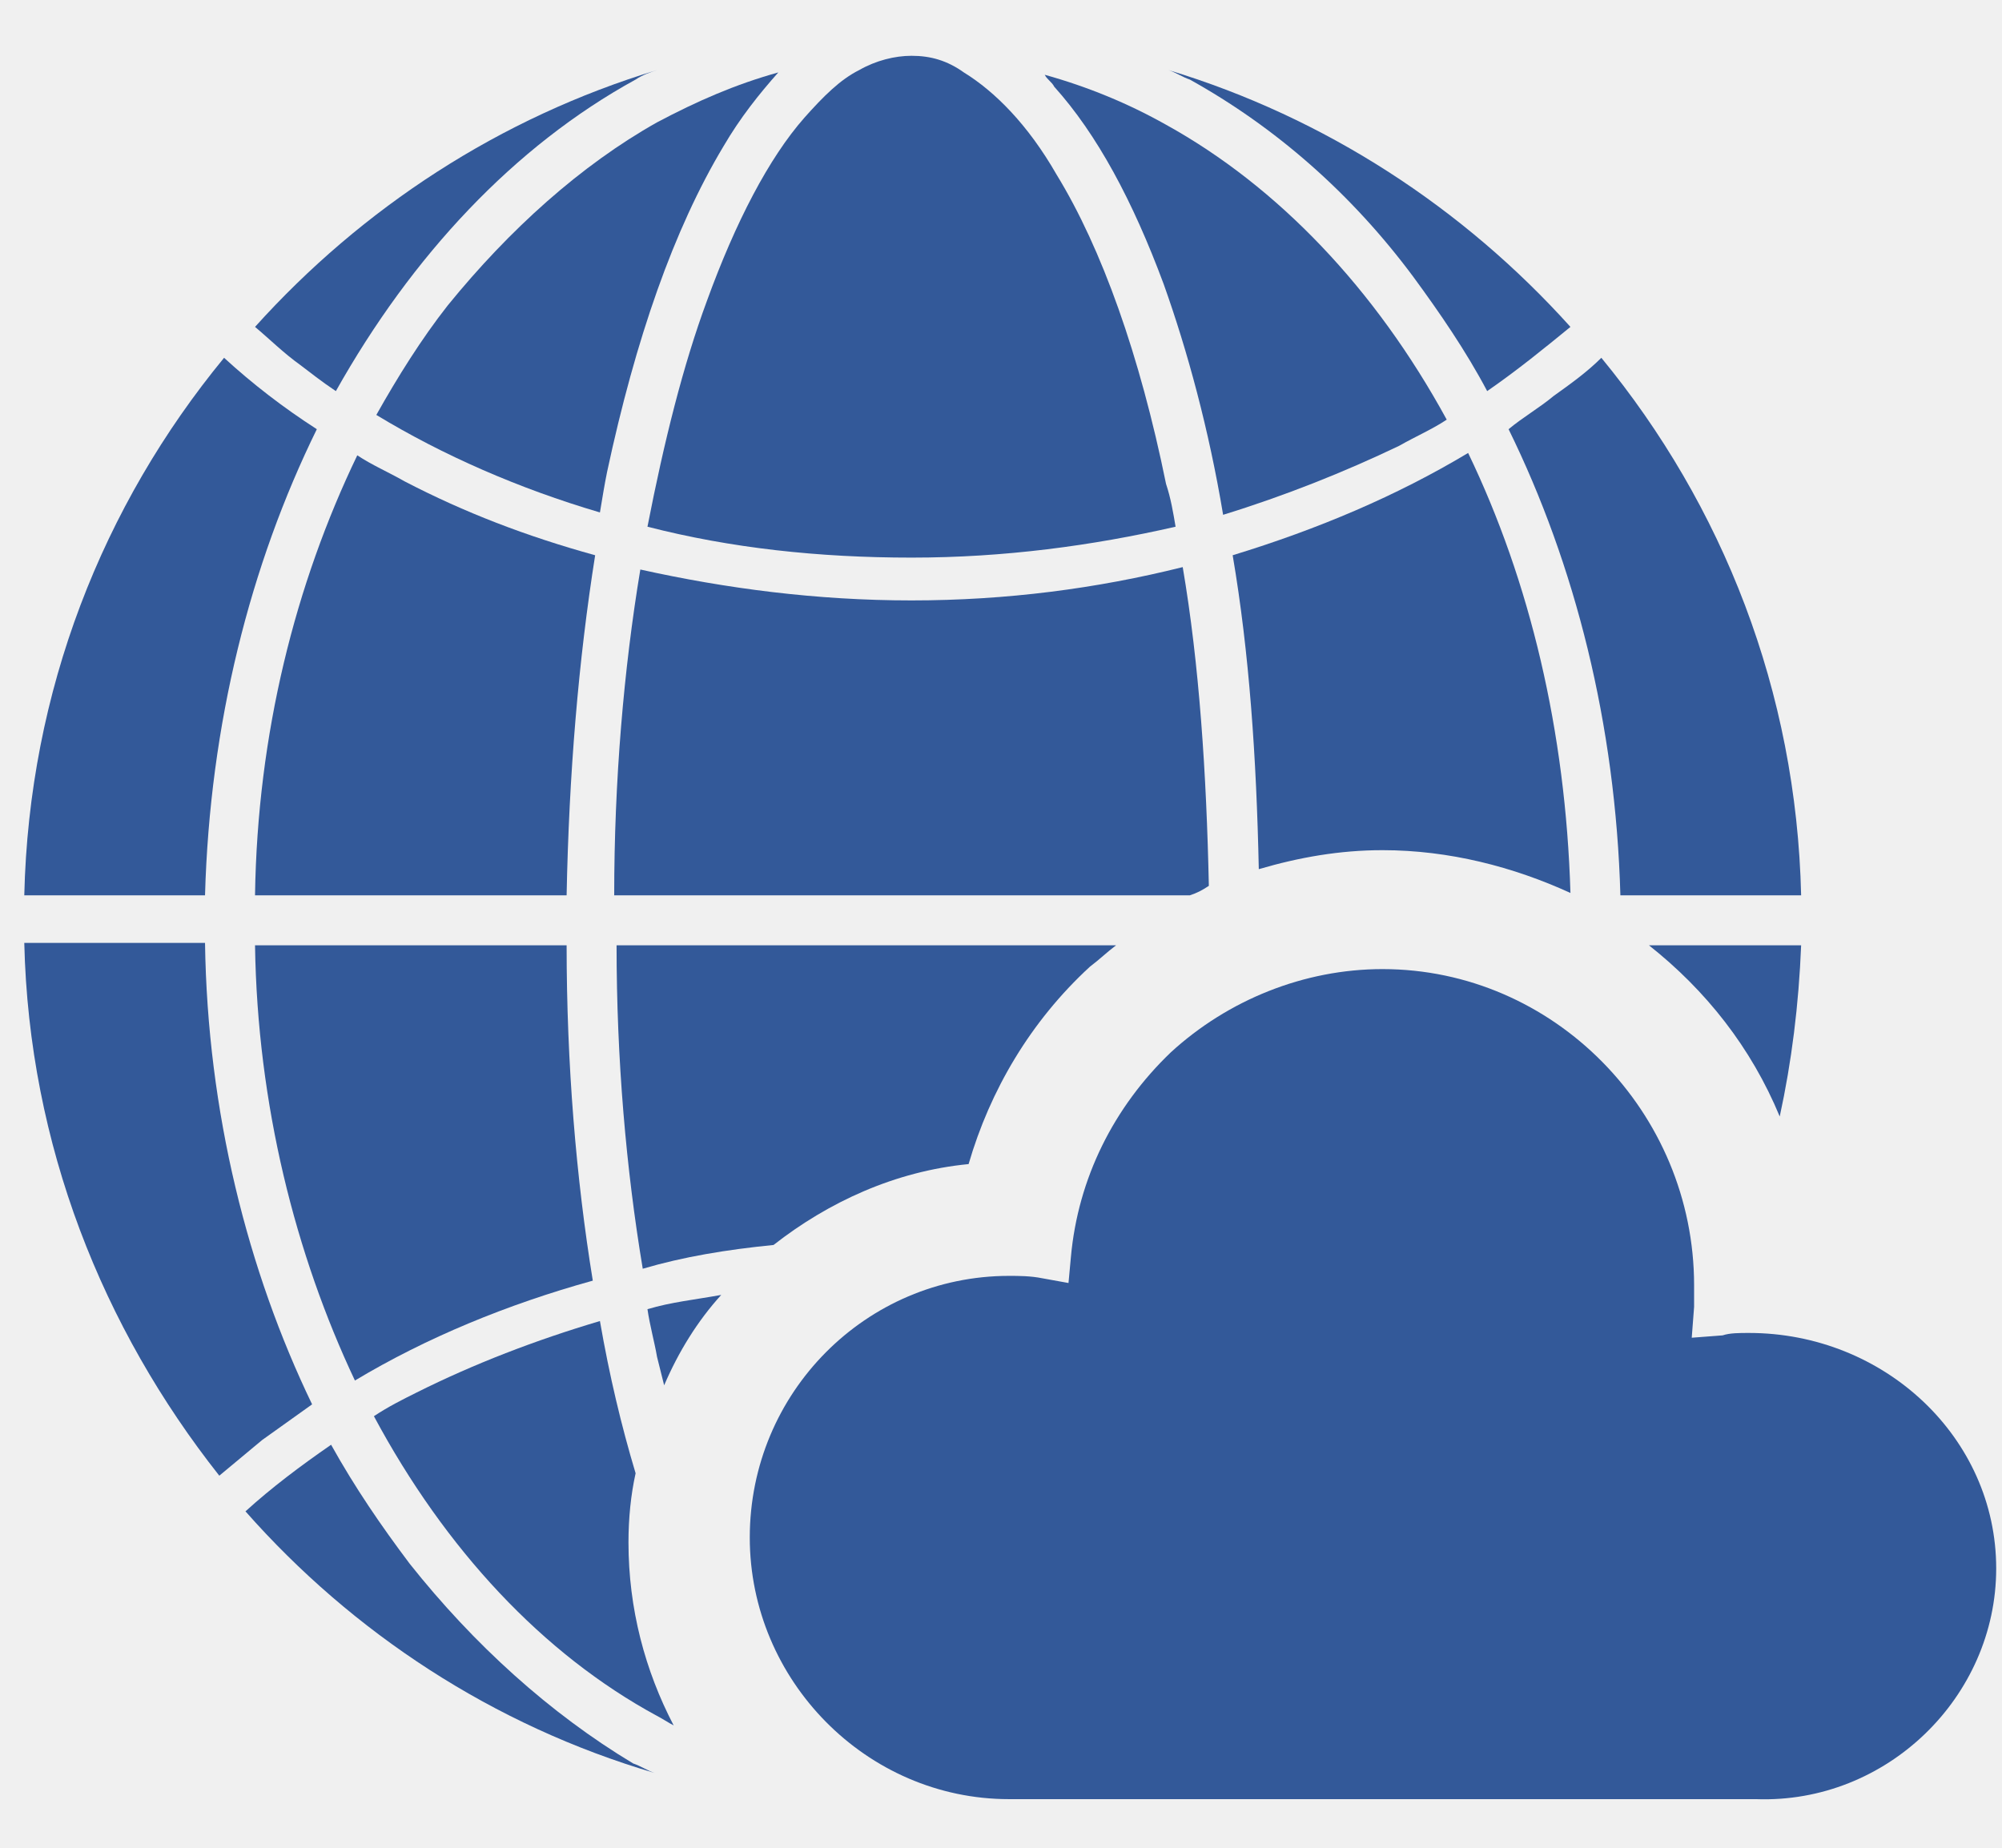
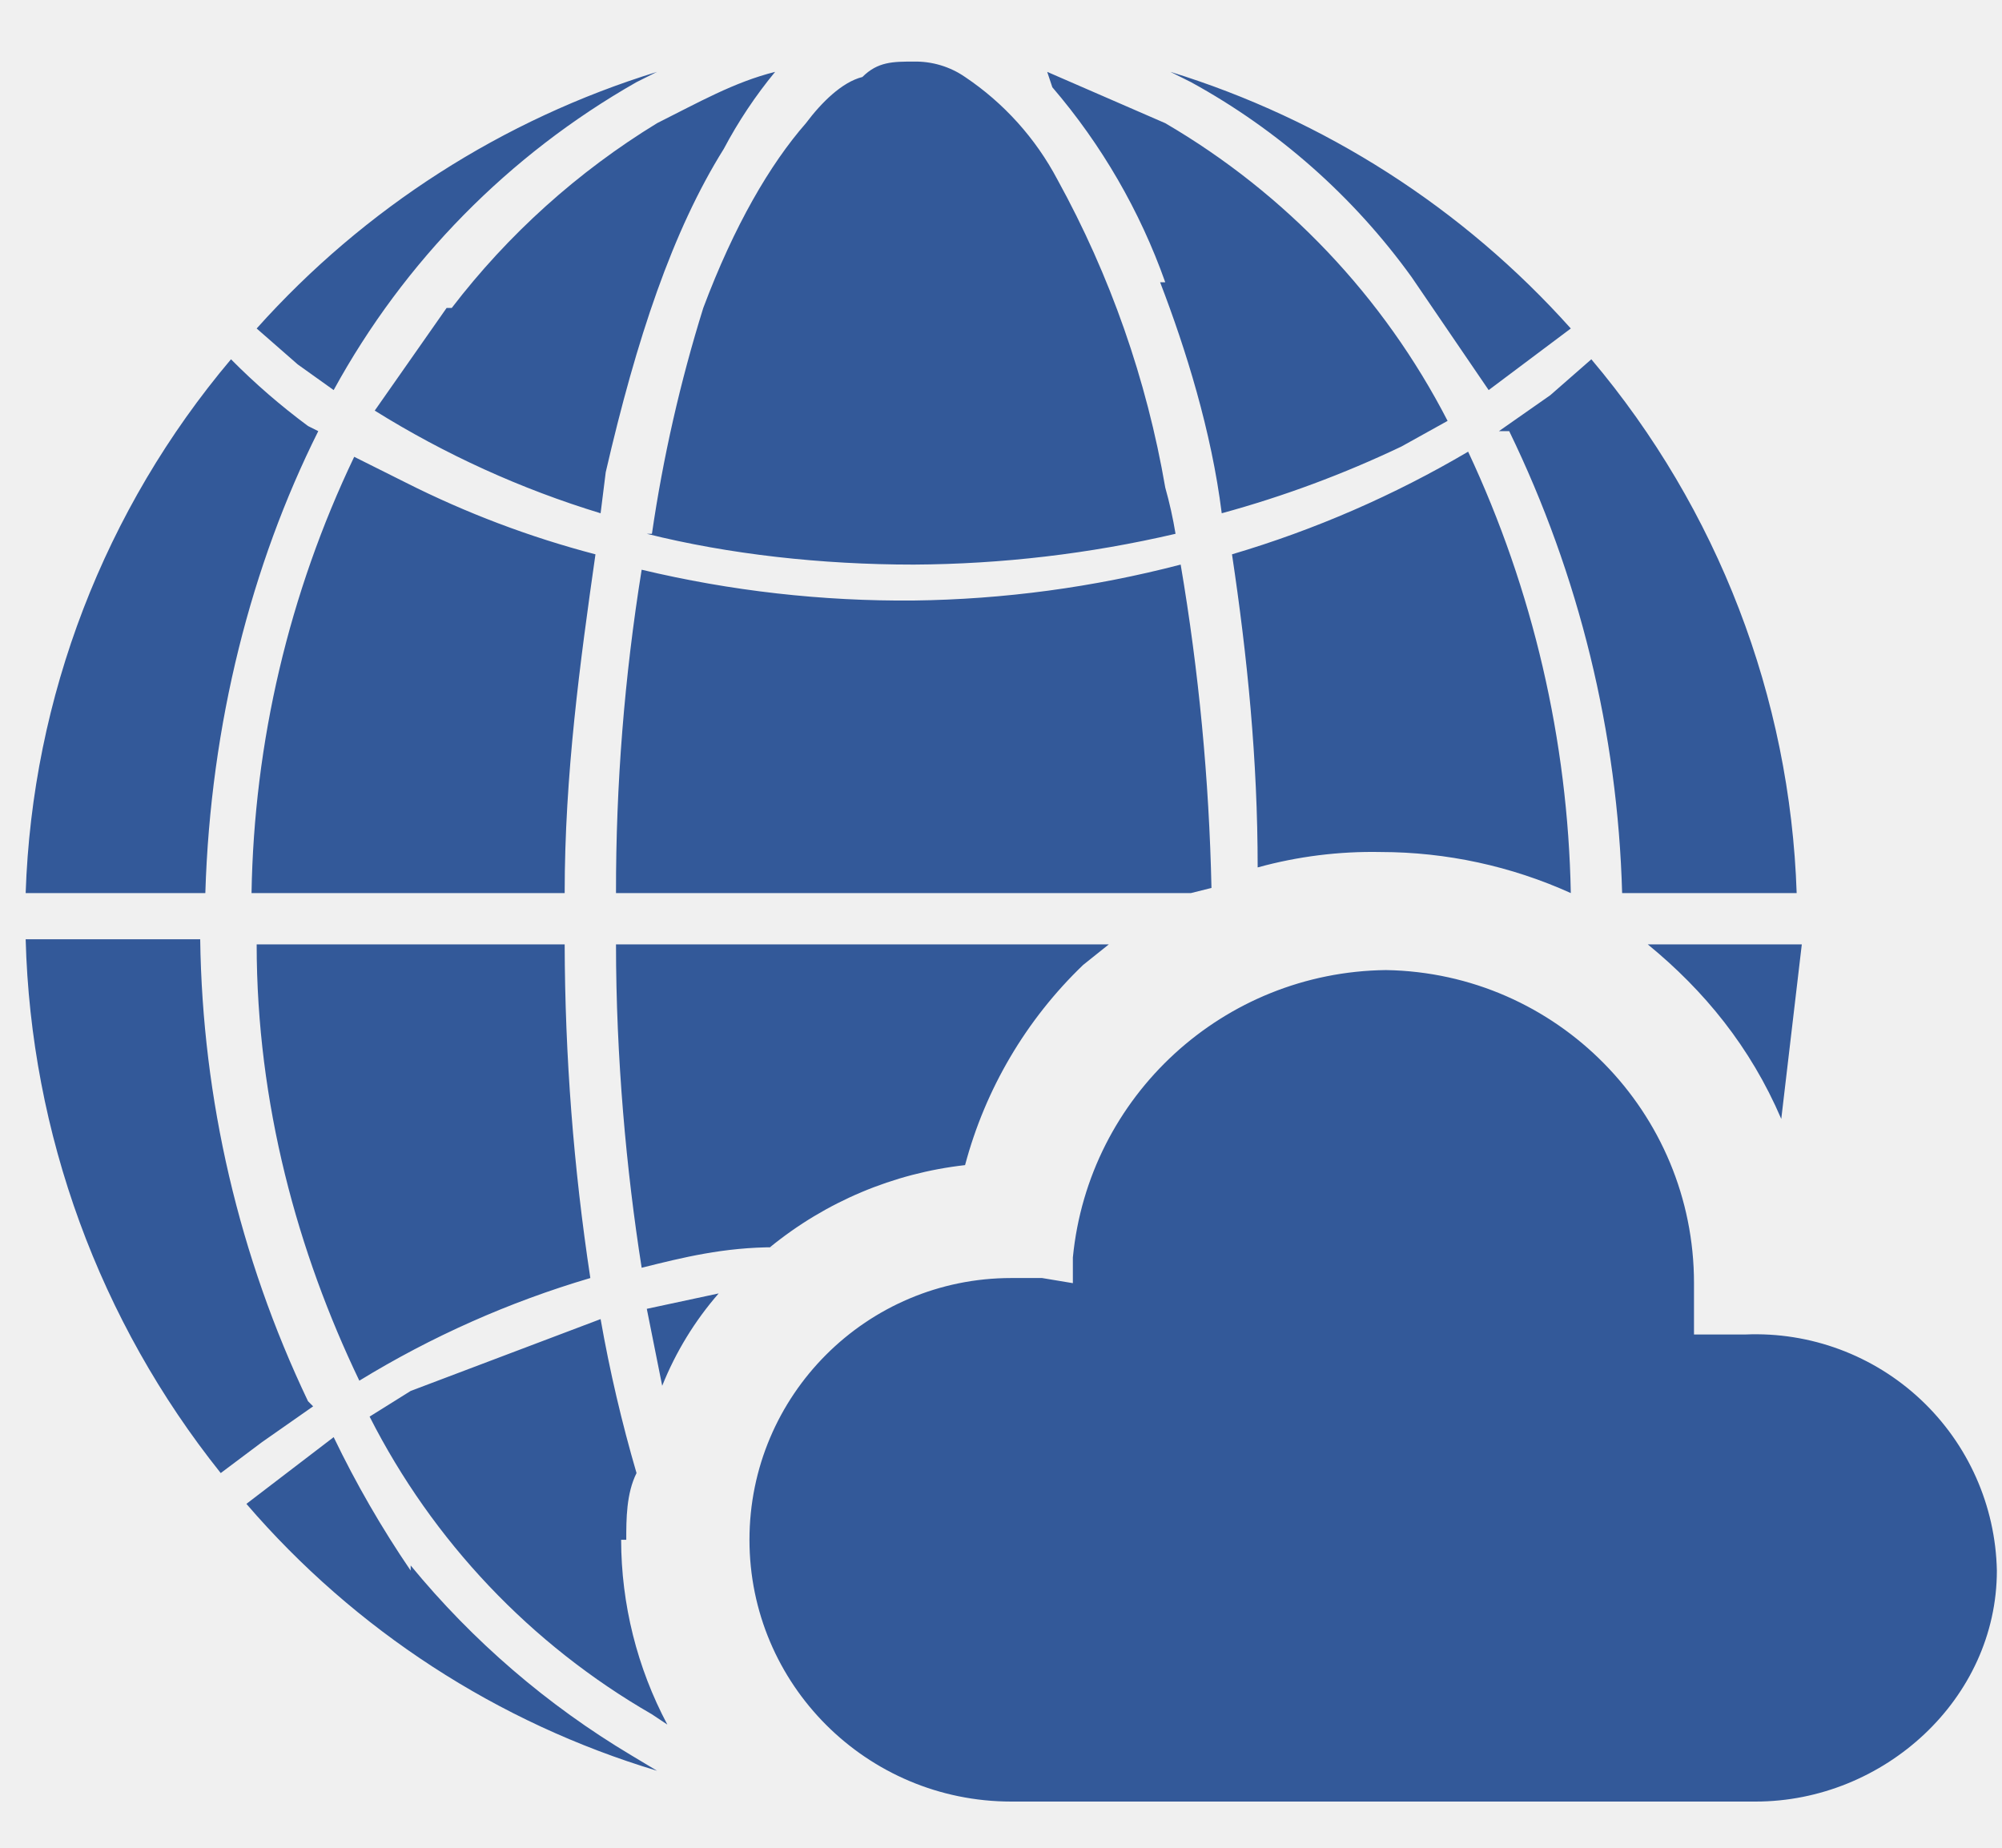
- <svg xmlns="http://www.w3.org/2000/svg" width="39" height="36" viewBox="0 0 39 36" fill="none">
-   <g clip-path="url(#clip0_1_117)">
-     <path d="M38.887 30.558C38.887 28.009 36.709 25.97 34.068 25.97C33.883 25.97 33.697 25.97 33.558 26.017L32.956 26.063L33.002 25.461C33.002 25.322 33.002 25.183 33.002 25.044C33.002 21.661 30.268 18.881 26.932 18.881C25.403 18.881 23.92 19.483 22.808 20.503C21.696 21.568 21.001 22.958 20.862 24.488L20.815 24.997L20.306 24.905C20.074 24.858 19.842 24.858 19.657 24.858C16.877 24.858 14.606 27.129 14.606 29.956C14.606 32.736 16.877 35.053 19.657 35.053H19.75H34.114H34.207C36.756 35.145 38.887 33.06 38.887 30.558Z" fill="#335999" />
-     <path d="M12.613 25.507C12.66 25.831 12.752 26.156 12.799 26.434C12.845 26.619 12.891 26.805 12.938 26.99C13.216 26.341 13.586 25.739 14.05 25.229C13.54 25.322 13.077 25.368 12.613 25.507Z" fill="#335999" />
-     <path d="M22.669 5.535C23.132 6.833 23.549 8.362 23.827 10.03C25.032 9.659 26.191 9.196 27.256 8.686C27.581 8.501 27.905 8.362 28.183 8.176C26.793 5.628 24.893 3.635 22.715 2.43C21.974 2.013 21.186 1.689 20.352 1.457C20.398 1.55 20.491 1.596 20.537 1.689C21.371 2.616 22.067 3.913 22.669 5.535Z" fill="#335999" />
-     <path d="M29.388 8.362C30.685 11.003 31.473 14.108 31.566 17.444H35.087C34.995 13.459 33.558 9.844 31.195 6.971C30.917 7.249 30.593 7.481 30.268 7.713C29.99 7.945 29.666 8.13 29.388 8.362Z" fill="#335999" />
-     <path d="M27.534 5.396C28.044 6.091 28.554 6.832 28.971 7.62C29.573 7.203 30.083 6.786 30.593 6.369C28.508 4.052 25.82 2.291 22.762 1.365C22.901 1.411 23.04 1.504 23.178 1.55C24.847 2.477 26.33 3.774 27.534 5.396Z" fill="#335999" />
-     <path d="M32.122 18.417C33.234 19.297 34.114 20.41 34.67 21.753C34.902 20.688 35.041 19.576 35.087 18.417H32.122Z" fill="#335999" />
-     <path d="M30.593 17.398C30.5 14.247 29.805 11.327 28.6 8.825C27.21 9.659 25.681 10.308 24.013 10.818C24.337 12.718 24.476 14.757 24.522 16.934C25.31 16.703 26.098 16.564 26.932 16.564C28.23 16.564 29.481 16.888 30.593 17.398Z" fill="#335999" />
-     <path d="M17.757 11.698C15.903 11.698 14.143 11.466 12.474 11.096C12.15 13.042 11.965 15.22 11.965 17.444H23.178C23.317 17.398 23.41 17.351 23.549 17.259C23.503 15.081 23.364 12.949 23.04 11.049C21.371 11.466 19.61 11.698 17.757 11.698Z" fill="#335999" />
-     <path d="M15.069 24.256C16.135 23.422 17.433 22.819 18.869 22.68C19.286 21.244 20.074 19.9 21.232 18.834C21.418 18.695 21.557 18.556 21.742 18.417H12.011C12.011 20.641 12.196 22.773 12.521 24.719C13.309 24.487 14.143 24.348 15.069 24.256Z" fill="#335999" />
-     <path d="M6.08 27.361C4.828 24.766 4.041 21.661 3.994 18.371H0.473C0.565 22.31 2.002 25.878 4.272 28.751C4.55 28.519 4.828 28.287 5.107 28.056C5.431 27.824 5.755 27.592 6.08 27.361Z" fill="#335999" />
-     <path d="M6.172 8.362C5.524 7.945 4.921 7.481 4.365 6.971C2.002 9.844 0.565 13.459 0.473 17.444H3.994C4.087 14.108 4.875 11.003 6.172 8.362Z" fill="#335999" />
-     <path d="M7.98 30.465C7.423 29.724 6.914 28.982 6.45 28.148C5.848 28.565 5.292 28.982 4.782 29.446C6.867 31.809 9.601 33.616 12.752 34.543C12.613 34.497 12.474 34.404 12.335 34.358C10.713 33.384 9.231 32.041 7.98 30.465Z" fill="#335999" />
-     <path d="M12.613 10.262C14.235 10.679 15.95 10.864 17.757 10.864C19.564 10.864 21.279 10.632 22.901 10.262C22.854 9.984 22.808 9.706 22.715 9.428C22.206 6.925 21.464 4.84 20.584 3.404C20.027 2.43 19.379 1.782 18.776 1.411C18.452 1.179 18.128 1.087 17.757 1.087C17.433 1.087 17.062 1.179 16.738 1.365C16.367 1.55 16.043 1.874 15.672 2.291C14.977 3.079 14.328 4.33 13.772 5.86C13.309 7.111 12.938 8.594 12.613 10.262Z" fill="#335999" />
-     <path d="M12.243 30.048C12.243 29.585 12.289 29.121 12.382 28.704C12.104 27.777 11.872 26.804 11.687 25.738C10.435 26.109 9.231 26.573 8.119 27.129C7.84 27.268 7.562 27.407 7.284 27.592C8.675 30.187 10.574 32.226 12.799 33.431C12.891 33.477 13.03 33.57 13.123 33.616C12.567 32.55 12.243 31.346 12.243 30.048Z" fill="#335999" />
-     <path d="M6.543 7.62C8.026 4.979 10.018 2.847 12.382 1.55C12.521 1.457 12.66 1.411 12.799 1.365C9.74 2.291 7.053 4.052 4.968 6.369C5.246 6.601 5.524 6.879 5.848 7.11C6.033 7.25 6.265 7.435 6.543 7.62Z" fill="#335999" />
-     <path d="M8.721 5.952C8.211 6.601 7.748 7.342 7.331 8.084C8.628 8.871 10.111 9.52 11.687 9.984C11.733 9.705 11.779 9.427 11.826 9.196C12.382 6.601 13.123 4.469 14.096 2.847C14.421 2.291 14.791 1.828 15.162 1.411C14.328 1.643 13.586 1.967 12.799 2.384C11.316 3.218 9.926 4.469 8.721 5.952Z" fill="#335999" />
-     <path d="M4.968 18.417C5.014 21.522 5.755 24.441 6.914 26.897C8.304 26.063 9.879 25.414 11.548 24.951C11.223 22.958 11.038 20.734 11.038 18.417H4.968Z" fill="#335999" />
-     <path d="M7.887 9.381C7.562 9.196 7.238 9.057 6.96 8.871C5.755 11.374 5.014 14.293 4.968 17.444H11.038C11.084 15.081 11.27 12.857 11.594 10.818C10.25 10.447 9.045 9.983 7.887 9.381Z" fill="#335999" />
+ <svg xmlns="http://www.w3.org/2000/svg" fill="none" viewBox="0 0 39 36">
+   <g fill="#335999" clip-path="url(#a)">
+     <path d="M38.9 30.6A4.7 4.7 0 0 0 34 26h-1v-1a6.1 6.1 0 0 0-6-6.1 6.2 6.2 0 0 0-6.1 5.6v.5l-.6-.1h-.6a5.1 5.1 0 0 0 0 10.2h14.5c2.5 0 4.7-2 4.7-4.5Zm-26.3-5.1.2 1 .1.5a6.3 6.3 0 0 1 1.1-1.8l-1.4.3Zm10-20c.5 1.3 1 2.9 1.2 4.5a21 21 0 0 0 3.5-1.3l.9-.5a14.3 14.3 0 0 0-5.5-5.8l-2.3-1 .1.3a12 12 0 0 1 2.2 3.8Zm6.8 2.9a22 22 0 0 1 2.2 9H35A17 17 0 0 0 31 7l-.8.7-1 .7Zm-1.9-3L29 7.6l1.6-1.2a17.3 17.3 0 0 0-7.8-5l.4.2a13 13 0 0 1 4.3 3.8Zm4.6 13c1.1.9 2 2 2.6 3.4l.4-3.4h-3Zm-1.5-1a21.2 21.2 0 0 0-2-8.6 20.5 20.5 0 0 1-4.6 2c.3 2 .5 4 .5 6.1a8.4 8.4 0 0 1 2.4-.3 9 9 0 0 1 3.7.8Zm-12.8-5.7a22 22 0 0 1-5.3-.6 39.2 39.2 0 0 0-.5 6.3h11.2l.4-.1A43.2 43.2 0 0 0 23 11a21.7 21.7 0 0 1-5.2.7ZM15 24.3a7.3 7.3 0 0 1 3.8-1.6 8.4 8.4 0 0 1 2.3-3.9l.5-.4H12c0 2.2.2 4.4.5 6.3.8-.2 1.6-.4 2.6-.4Zm-9 3a21.6 21.6 0 0 1-2.1-9H.5a17.4 17.4 0 0 0 3.8 10.4l.8-.6 1-.7Zm0-19A13 13 0 0 1 4.5 7a17 17 0 0 0-4 10.4H4c.1-3.3.9-6.4 2.2-9Zm2 22.3A20 20 0 0 1 6.5 28l-1.7 1.3a17 17 0 0 0 8 5.2l-.5-.3A16.5 16.5 0 0 1 8 30.5Zm4.6-20.2c1.6.4 3.4.6 5.2.6a23 23 0 0 0 5.1-.6 8.2 8.2 0 0 0-.2-.9 19.2 19.2 0 0 0-2.1-6 5.5 5.5 0 0 0-1.8-2 1.7 1.7 0 0 0-1-.3c-.4 0-.7 0-1 .3-.4.1-.8.5-1.1.9-.7.8-1.4 2-2 3.6a28.7 28.7 0 0 0-1 4.4ZM12.2 30c0-.4 0-.9.2-1.3a28 28 0 0 1-.7-3L8 27.1l-.8.5a14 14 0 0 0 5.5 5.8l.3.2a7.7 7.7 0 0 1-.9-3.6ZM6.5 7.6a15.4 15.4 0 0 1 5.9-6l.4-.2a17.3 17.3 0 0 0-7.8 5l.8.7.7.5ZM8.7 6 7.3 8a18.5 18.5 0 0 0 4.4 2l.1-.8c.6-2.6 1.3-4.7 2.3-6.3a8.9 8.9 0 0 1 1-1.5c-.8.2-1.5.6-2.3 1a14.7 14.7 0 0 0-4 3.6ZM5 18.4c0 3.1.8 6 2 8.5a18.8 18.8 0 0 1 4.5-2 44 44 0 0 1-.5-6.5H5Zm2.9-9-1-.5a20.5 20.5 0 0 0-2 8.5H11c0-2.3.3-4.5.6-6.6a18.7 18.7 0 0 1-3.7-1.4Z" />
  </g>
  <defs>
-     <clipPath id="clip0_1_117">
-       <rect width="38.415" height="35" fill="white" transform="translate(0.472675 0.23999)" />
+     <clipPath id="a">
+       <path fill="#fff" d="M0 0h38.4v35H0z" transform="translate(.5 .2)" />
    </clipPath>
  </defs>
</svg>
